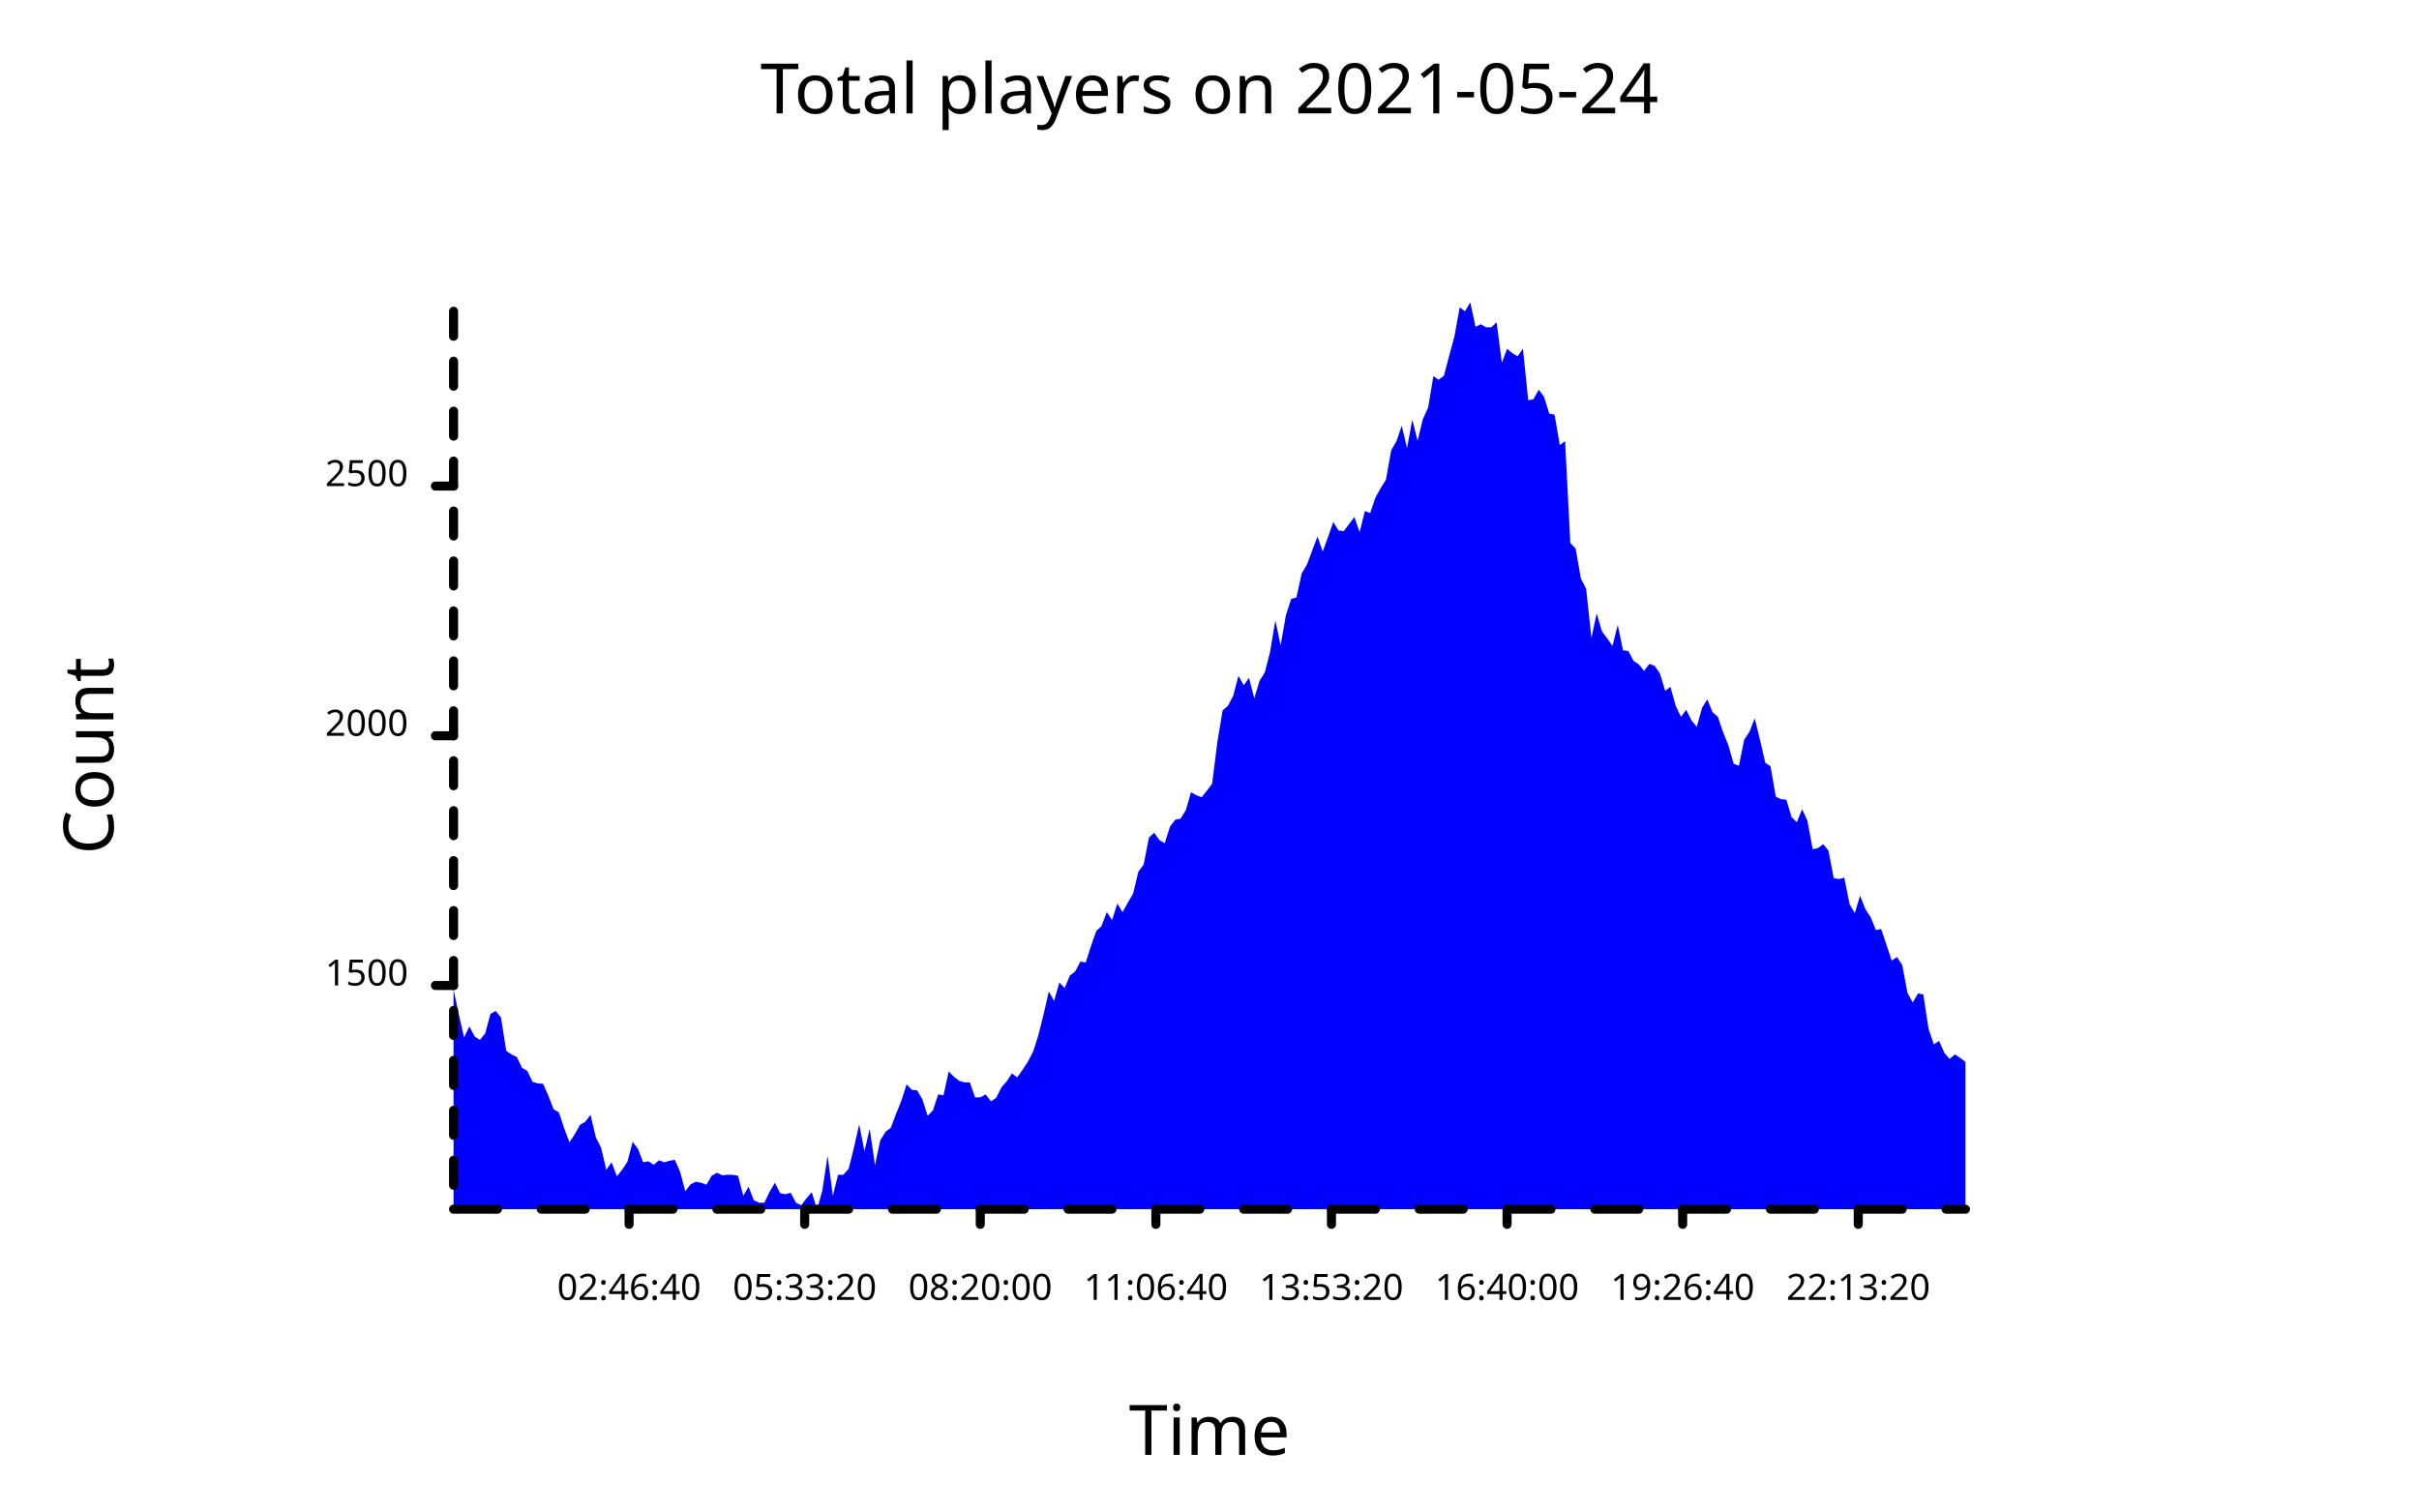
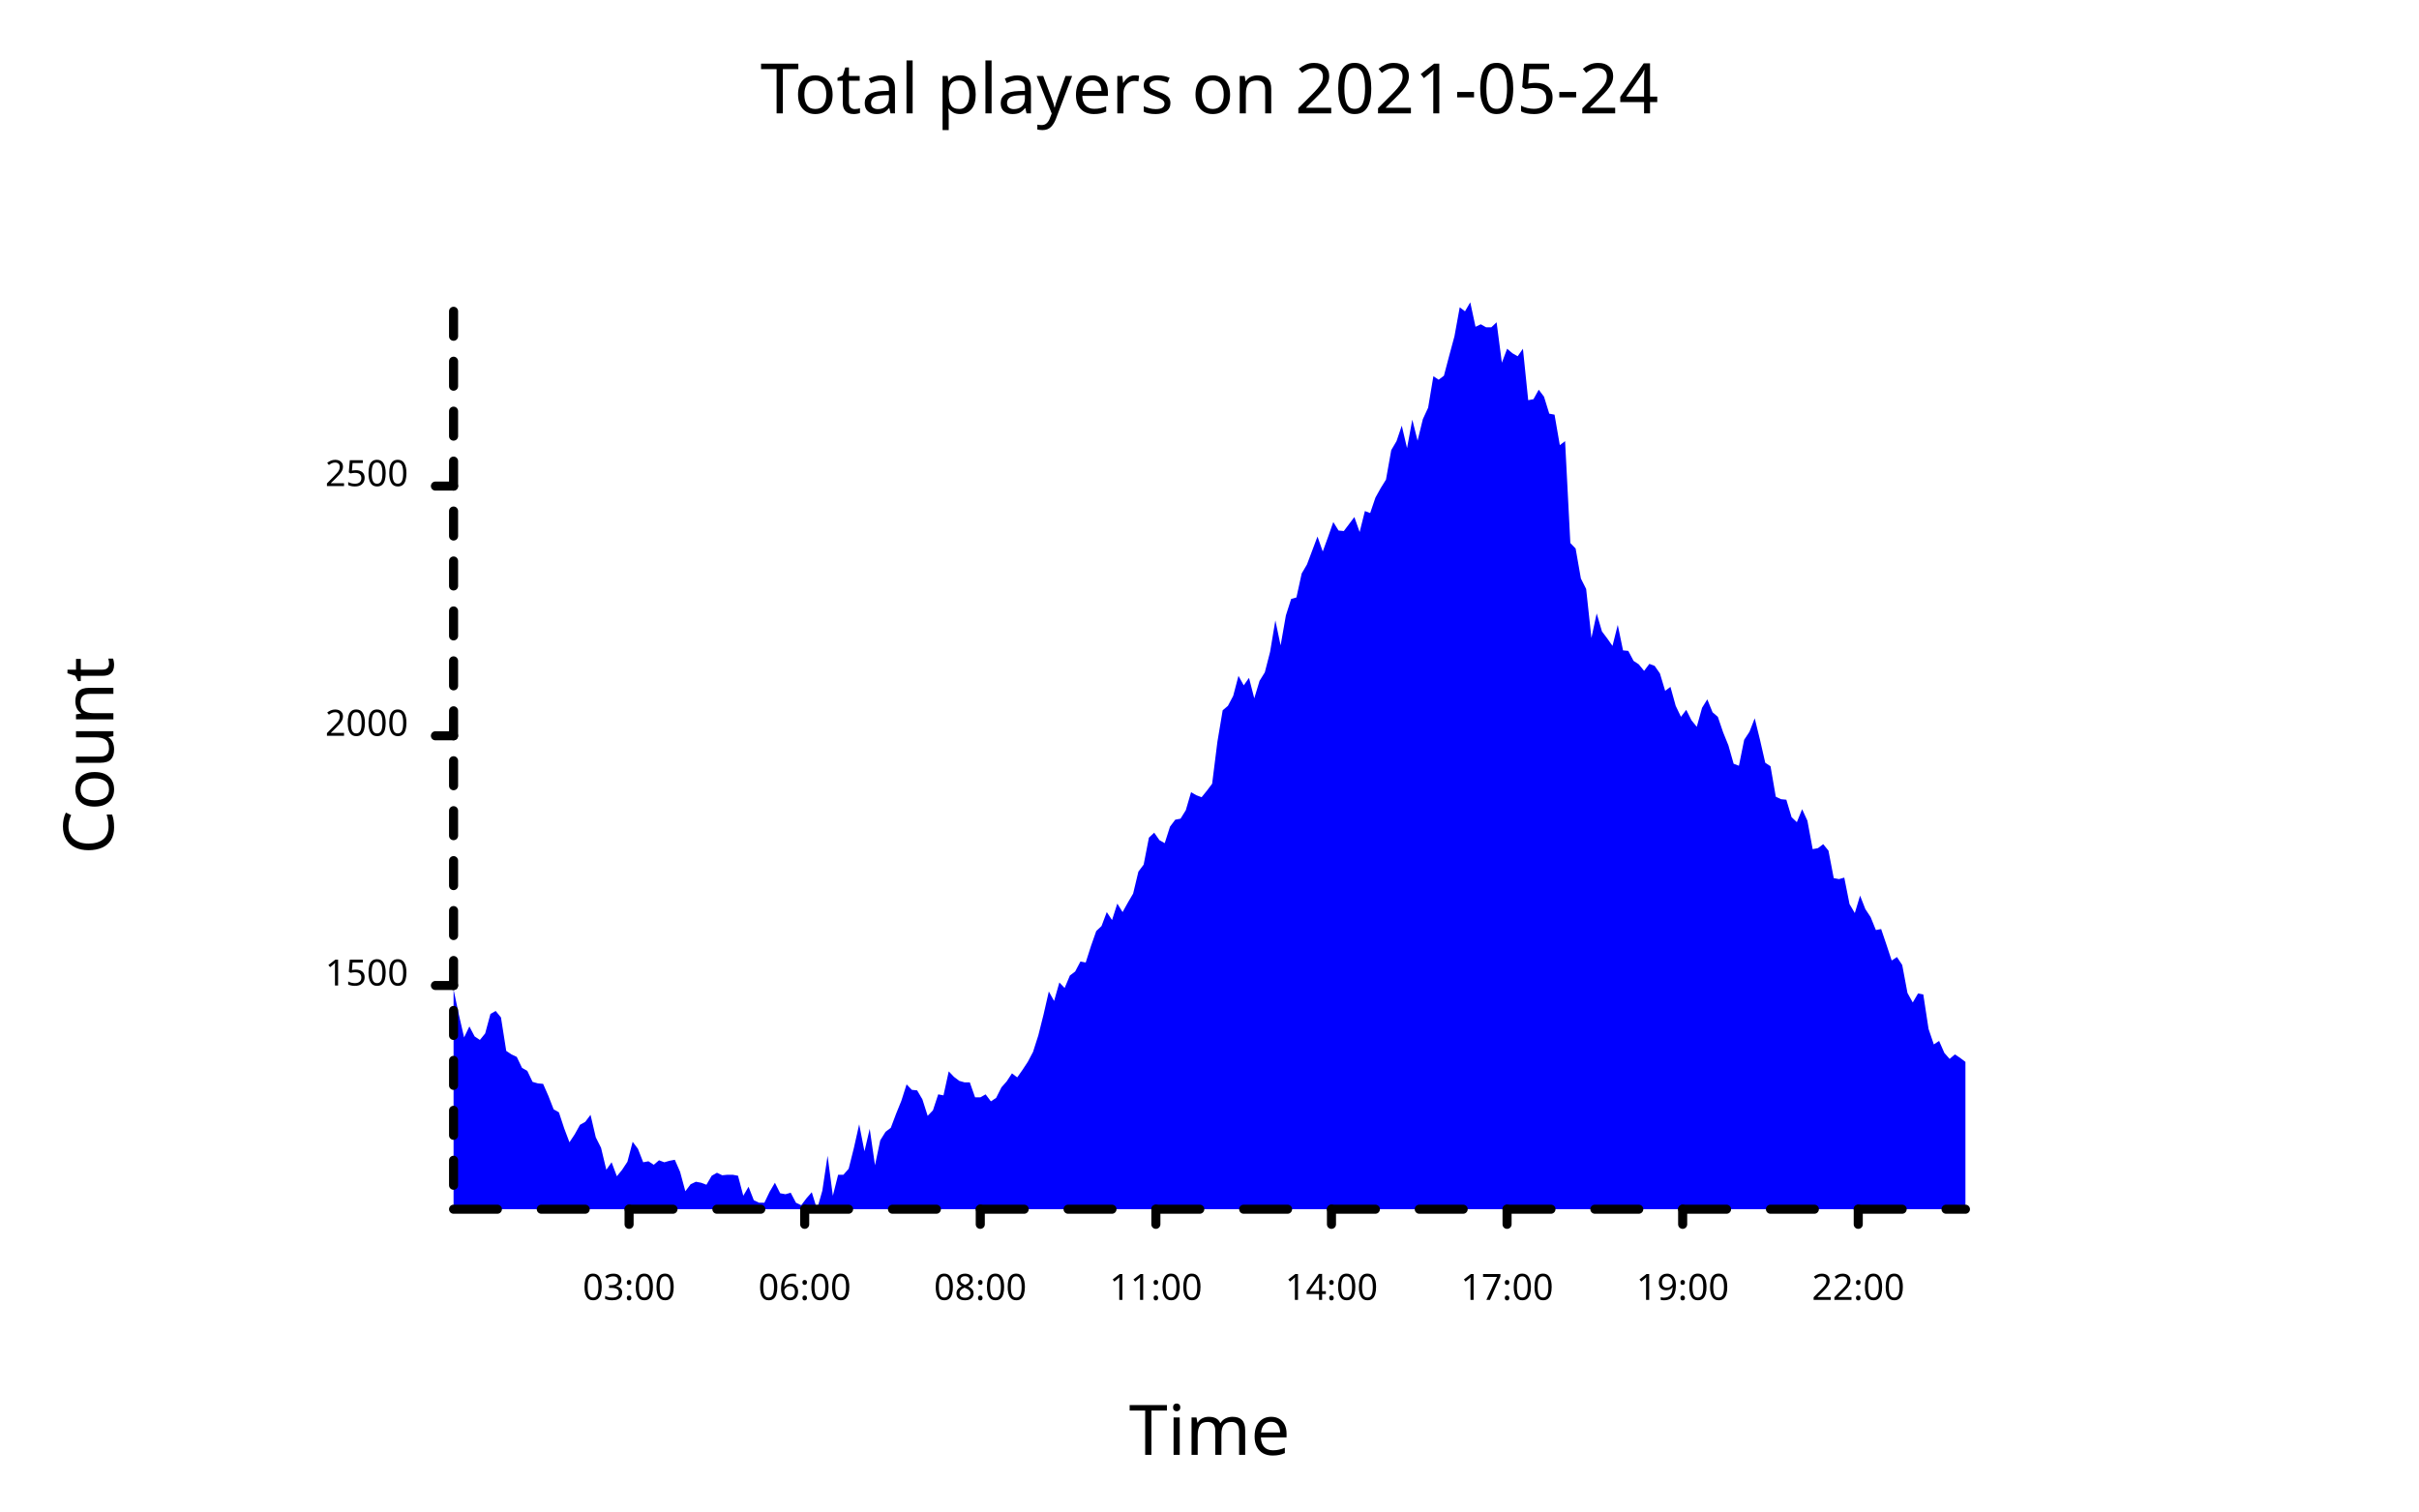
<svg xmlns="http://www.w3.org/2000/svg" class="poloto" width="800" height="500" viewBox="0 0 800 500">
  <style>.poloto { stroke-linecap:round; stroke-linejoin:round; font-family: 'Tahoma', sans-serif; background-color: AliceBlue;} .poloto_scatter{stroke-width:7} .poloto_line{stroke-width:2} .poloto_text{fill: black;} .poloto_axis_lines{stroke: black;stroke-width:3;fill:none;stroke-dasharray:none} .poloto0stroke{stroke:  blue;} .poloto1stroke{stroke:  red;} .poloto2stroke{stroke:  green;} .poloto3stroke{stroke:  gold;} .poloto4stroke{stroke:  aqua;} .poloto5stroke{stroke:  lime;} .poloto6stroke{stroke:  orange;} .poloto7stroke{stroke:  chocolate;} .poloto0fill{fill:blue;} .poloto1fill{fill:red;} .poloto2fill{fill:green;} .poloto3fill{fill:gold;} .poloto4fill{fill:aqua;} .poloto5fill{fill:lime;} .poloto6fill{fill:orange;} .poloto7fill{fill:chocolate;}</style>
  <text class="poloto_text poloto_legend_text" alignment-baseline="middle" text-anchor="start" font-size="large" x="675" y="100" />
  <path class="poloto_linefill poloto0fill" d=" M 150 400 L 150 327.313 L 151.742 335.573 L 153.484 343.172 L 155.226 339.537 L 156.969 342.841 L 158.711 343.998 L 160.453 341.85 L 162.195 335.407 L 163.937 334.416 L 165.679 336.564 L 167.422 347.632 L 169.164 348.789 L 170.906 349.615 L 172.648 353.249 L 174.39 354.24 L 176.132 357.874 L 177.875 358.37 L 179.617 358.535 L 181.359 362.5 L 183.101 366.96 L 184.843 367.952 L 186.585 373.238 L 188.328 377.863 L 190.07 375.22 L 191.812 372.081 L 193.554 371.09 L 195.296 368.778 L 197.038 376.211 L 198.78 379.681 L 200.523 386.949 L 202.265 384.471 L 204.007 389.097 L 205.749 386.949 L 207.491 384.306 L 209.233 377.698 L 210.976 380.011 L 212.718 384.471 L 214.46 384.141 L 216.202 385.297 L 217.944 383.811 L 219.686 384.471 L 221.429 383.976 L 223.171 383.645 L 224.913 387.61 L 226.655 394.053 L 228.397 391.74 L 230.139 390.914 L 231.882 391.244 L 233.624 391.905 L 235.366 388.932 L 237.108 387.941 L 238.85 388.767 L 240.592 388.601 L 242.334 388.601 L 244.077 388.932 L 245.819 395.54 L 247.561 392.566 L 249.303 397.026 L 251.045 397.852 L 252.787 397.852 L 254.53 394.218 L 256.272 391.244 L 258.014 394.714 L 259.756 395.044 L 261.498 394.548 L 263.24 397.852 L 264.983 398.678 L 266.725 396.366 L 268.467 394.383 L 270.209 400 L 271.951 393.888 L 273.693 382.324 L 275.436 395.54 L 277.178 388.601 L 278.92 388.601 L 280.662 386.619 L 282.404 379.681 L 284.146 371.916 L 285.889 380.837 L 287.631 373.403 L 289.373 385.463 L 291.115 377.203 L 292.857 374.394 L 294.599 373.073 L 296.341 368.447 L 298.084 364.152 L 299.826 358.7 L 301.568 360.518 L 303.31 360.683 L 305.052 363.656 L 306.794 369.108 L 308.537 367.291 L 310.279 362.004 L 312.021 362.335 L 313.763 354.405 L 315.505 356.222 L 317.247 357.544 L 318.99 358.04 L 320.732 358.04 L 322.474 362.996 L 324.216 362.996 L 325.958 362.004 L 327.7 364.317 L 329.443 363.161 L 331.185 359.692 L 332.927 357.709 L 334.669 355.066 L 336.411 356.388 L 338.153 353.91 L 339.895 351.267 L 341.638 347.963 L 343.38 342.511 L 345.122 335.573 L 346.864 327.974 L 348.606 331.112 L 350.348 325 L 352.091 326.817 L 353.833 322.687 L 355.575 321.366 L 357.317 318.062 L 359.059 318.392 L 360.801 312.941 L 362.544 307.985 L 364.286 306.333 L 366.028 301.707 L 367.77 304.35 L 369.512 298.899 L 371.254 301.707 L 372.997 298.568 L 374.739 295.595 L 376.481 288.326 L 378.223 286.013 L 379.965 277.093 L 381.707 275.441 L 383.449 277.919 L 385.192 278.91 L 386.934 273.458 L 388.676 271.145 L 390.418 270.815 L 392.16 268.007 L 393.902 262.059 L 395.645 263.051 L 397.387 263.711 L 399.129 261.564 L 400.871 259.251 L 402.613 245.374 L 404.355 234.967 L 406.098 233.48 L 407.84 230.176 L 409.582 223.568 L 411.324 226.707 L 413.066 224.229 L 414.808 231.002 L 416.551 225.22 L 418.293 222.412 L 420.035 215.639 L 421.777 205.231 L 423.519 213.491 L 425.261 203.579 L 427.003 198.128 L 428.746 197.632 L 430.488 189.703 L 432.23 186.729 L 433.972 182.104 L 435.714 177.478 L 437.456 182.434 L 439.199 177.643 L 440.941 172.687 L 442.683 175.496 L 444.425 175.661 L 446.167 173.348 L 447.909 171.035 L 449.652 175.991 L 451.394 169.053 L 453.136 169.714 L 454.878 164.593 L 456.62 161.454 L 458.362 158.645 L 460.105 148.899 L 461.847 145.925 L 463.589 140.804 L 465.331 148.238 L 467.073 138.822 L 468.815 145.76 L 470.557 138.656 L 472.3 134.857 L 474.042 124.449 L 475.784 125.606 L 477.526 124.284 L 479.268 117.676 L 481.01 111.233 L 482.753 101.652 L 484.495 102.974 L 486.237 100 L 487.979 108.095 L 489.721 107.269 L 491.463 108.26 L 493.206 108.26 L 494.948 106.608 L 496.69 119.989 L 498.432 115.363 L 500.174 116.85 L 501.916 117.841 L 503.659 115.363 L 505.401 132.379 L 507.143 132.048 L 508.885 128.91 L 510.627 131.222 L 512.369 136.839 L 514.111 137.17 L 515.854 147.247 L 517.596 145.925 L 519.338 179.626 L 521.08 181.443 L 522.822 191.355 L 524.564 194.824 L 526.307 211.013 L 528.049 202.919 L 529.791 208.866 L 531.533 211.178 L 533.275 213.656 L 535.017 206.718 L 536.76 215.143 L 538.502 215.308 L 540.244 218.612 L 541.986 219.769 L 543.728 221.916 L 545.47 219.604 L 547.213 220.264 L 548.955 222.742 L 550.697 228.524 L 552.439 227.203 L 554.181 233.48 L 555.923 237.115 L 557.666 234.802 L 559.408 238.271 L 561.15 240.419 L 562.892 234.141 L 564.634 231.333 L 566.376 235.628 L 568.118 237.115 L 569.861 242.236 L 571.603 246.531 L 573.345 252.643 L 575.087 253.304 L 576.829 244.714 L 578.571 242.07 L 580.314 237.61 L 582.056 244.714 L 583.798 252.313 L 585.54 253.469 L 587.282 263.546 L 589.024 264.372 L 590.767 264.537 L 592.509 270.319 L 594.251 271.971 L 595.993 267.676 L 597.735 271.476 L 599.477 280.892 L 601.22 280.562 L 602.962 279.24 L 604.704 281.388 L 606.446 290.474 L 608.188 290.804 L 609.93 290.308 L 611.672 299.064 L 613.415 302.037 L 615.157 296.256 L 616.899 300.716 L 618.641 303.359 L 620.383 307.654 L 622.125 307.324 L 623.868 312.445 L 625.61 317.731 L 627.352 316.575 L 629.094 319.218 L 630.836 328.469 L 632.578 331.608 L 634.321 328.634 L 636.063 328.965 L 637.805 340.363 L 639.547 345.485 L 641.289 344.328 L 643.031 348.293 L 644.774 350.275 L 646.516 348.789 L 648.258 349.945 L 650 351.267 L 650 400 Z" />
  <text class="poloto_labels poloto_text poloto_title" alignment-baseline="start" text-anchor="middle" font-size="x-large" x="400" y="37.5">Total players on 2021-05-24</text>
  <text class="poloto_labels poloto_text poloto_xname" alignment-baseline="start" text-anchor="middle" font-size="x-large" x="400" y="481.25">Time</text>
  <text class="poloto_labels poloto_text poloto_yname" alignment-baseline="start" text-anchor="middle" font-size="x-large" transform="rotate(-90,37.5,250)" x="37.5" y="250">Count</text>
  <line class="poloto_axis_lines" stroke="black" x1="208.049" x2="208.049" y1="400" y2="405" />
-   <text class="poloto_tick_labels poloto_text" alignment-baseline="start" text-anchor="middle" x="208.049" y="430"> 02:46:40</text>
+   <text class="poloto_tick_labels poloto_text" alignment-baseline="start" text-anchor="middle" x="208.049" y="430"> 03:00</text>
  <line class="poloto_axis_lines" stroke="black" x1="266.121" x2="266.121" y1="400" y2="405" />
-   <text class="poloto_tick_labels poloto_text" alignment-baseline="start" text-anchor="middle" x="266.121" y="430"> 05:33:20</text>
+   <text class="poloto_tick_labels poloto_text" alignment-baseline="start" text-anchor="middle" x="266.121" y="430"> 06:00</text>
  <line class="poloto_axis_lines" stroke="black" x1="324.193" x2="324.193" y1="400" y2="405" />
-   <text class="poloto_tick_labels poloto_text" alignment-baseline="start" text-anchor="middle" x="324.193" y="430"> 08:20:00</text>
+   <text class="poloto_tick_labels poloto_text" alignment-baseline="start" text-anchor="middle" x="324.193" y="430"> 08:00</text>
  <line class="poloto_axis_lines" stroke="black" x1="382.265" x2="382.265" y1="400" y2="405" />
-   <text class="poloto_tick_labels poloto_text" alignment-baseline="start" text-anchor="middle" x="382.265" y="430"> 11:06:40</text>
+   <text class="poloto_tick_labels poloto_text" alignment-baseline="start" text-anchor="middle" x="382.265" y="430"> 11:00</text>
  <line class="poloto_axis_lines" stroke="black" x1="440.337" x2="440.337" y1="400" y2="405" />
-   <text class="poloto_tick_labels poloto_text" alignment-baseline="start" text-anchor="middle" x="440.337" y="430"> 13:53:20</text>
+   <text class="poloto_tick_labels poloto_text" alignment-baseline="start" text-anchor="middle" x="440.337" y="430"> 14:00</text>
  <line class="poloto_axis_lines" stroke="black" x1="498.409" x2="498.409" y1="400" y2="405" />
-   <text class="poloto_tick_labels poloto_text" alignment-baseline="start" text-anchor="middle" x="498.409" y="430"> 16:40:00</text>
+   <text class="poloto_tick_labels poloto_text" alignment-baseline="start" text-anchor="middle" x="498.409" y="430"> 17:00</text>
  <line class="poloto_axis_lines" stroke="black" x1="556.481" x2="556.481" y1="400" y2="405" />
-   <text class="poloto_tick_labels poloto_text" alignment-baseline="start" text-anchor="middle" x="556.481" y="430"> 19:26:40</text>
+   <text class="poloto_tick_labels poloto_text" alignment-baseline="start" text-anchor="middle" x="556.481" y="430"> 19:00</text>
  <line class="poloto_axis_lines" stroke="black" x1="614.553" x2="614.553" y1="400" y2="405" />
-   <text class="poloto_tick_labels poloto_text" alignment-baseline="start" text-anchor="middle" x="614.553" y="430"> 22:13:20</text>
+   <text class="poloto_tick_labels poloto_text" alignment-baseline="start" text-anchor="middle" x="614.553" y="430"> 22:00</text>
  <line class="poloto_axis_lines" stroke="black" x1="150" x2="144" y1="325.991" y2="325.991" />
  <text class="poloto_tick_labels poloto_text" alignment-baseline="middle" text-anchor="end" x="135" y="325.991"> 1500</text>
  <line class="poloto_axis_lines" stroke="black" x1="150" x2="144" y1="243.392" y2="243.392" />
  <text class="poloto_tick_labels poloto_text" alignment-baseline="middle" text-anchor="end" x="135" y="243.392"> 2000</text>
  <line class="poloto_axis_lines" stroke="black" x1="150" x2="144" y1="160.793" y2="160.793" />
  <text class="poloto_tick_labels poloto_text" alignment-baseline="middle" text-anchor="end" x="135" y="160.793"> 2500</text>
  <path stroke="black" fill="none" class="poloto_axis_lines" style="stroke-dasharray:14.518;stroke-dashoffset:-58.049;" d=" M 150 400 L 650 400" />
  <path stroke="black" fill="none" class="poloto_axis_lines" style="stroke-dasharray:8.26;stroke-dashoffset:-74.009;" d=" M 150 400 L 150 100" />
</svg>
